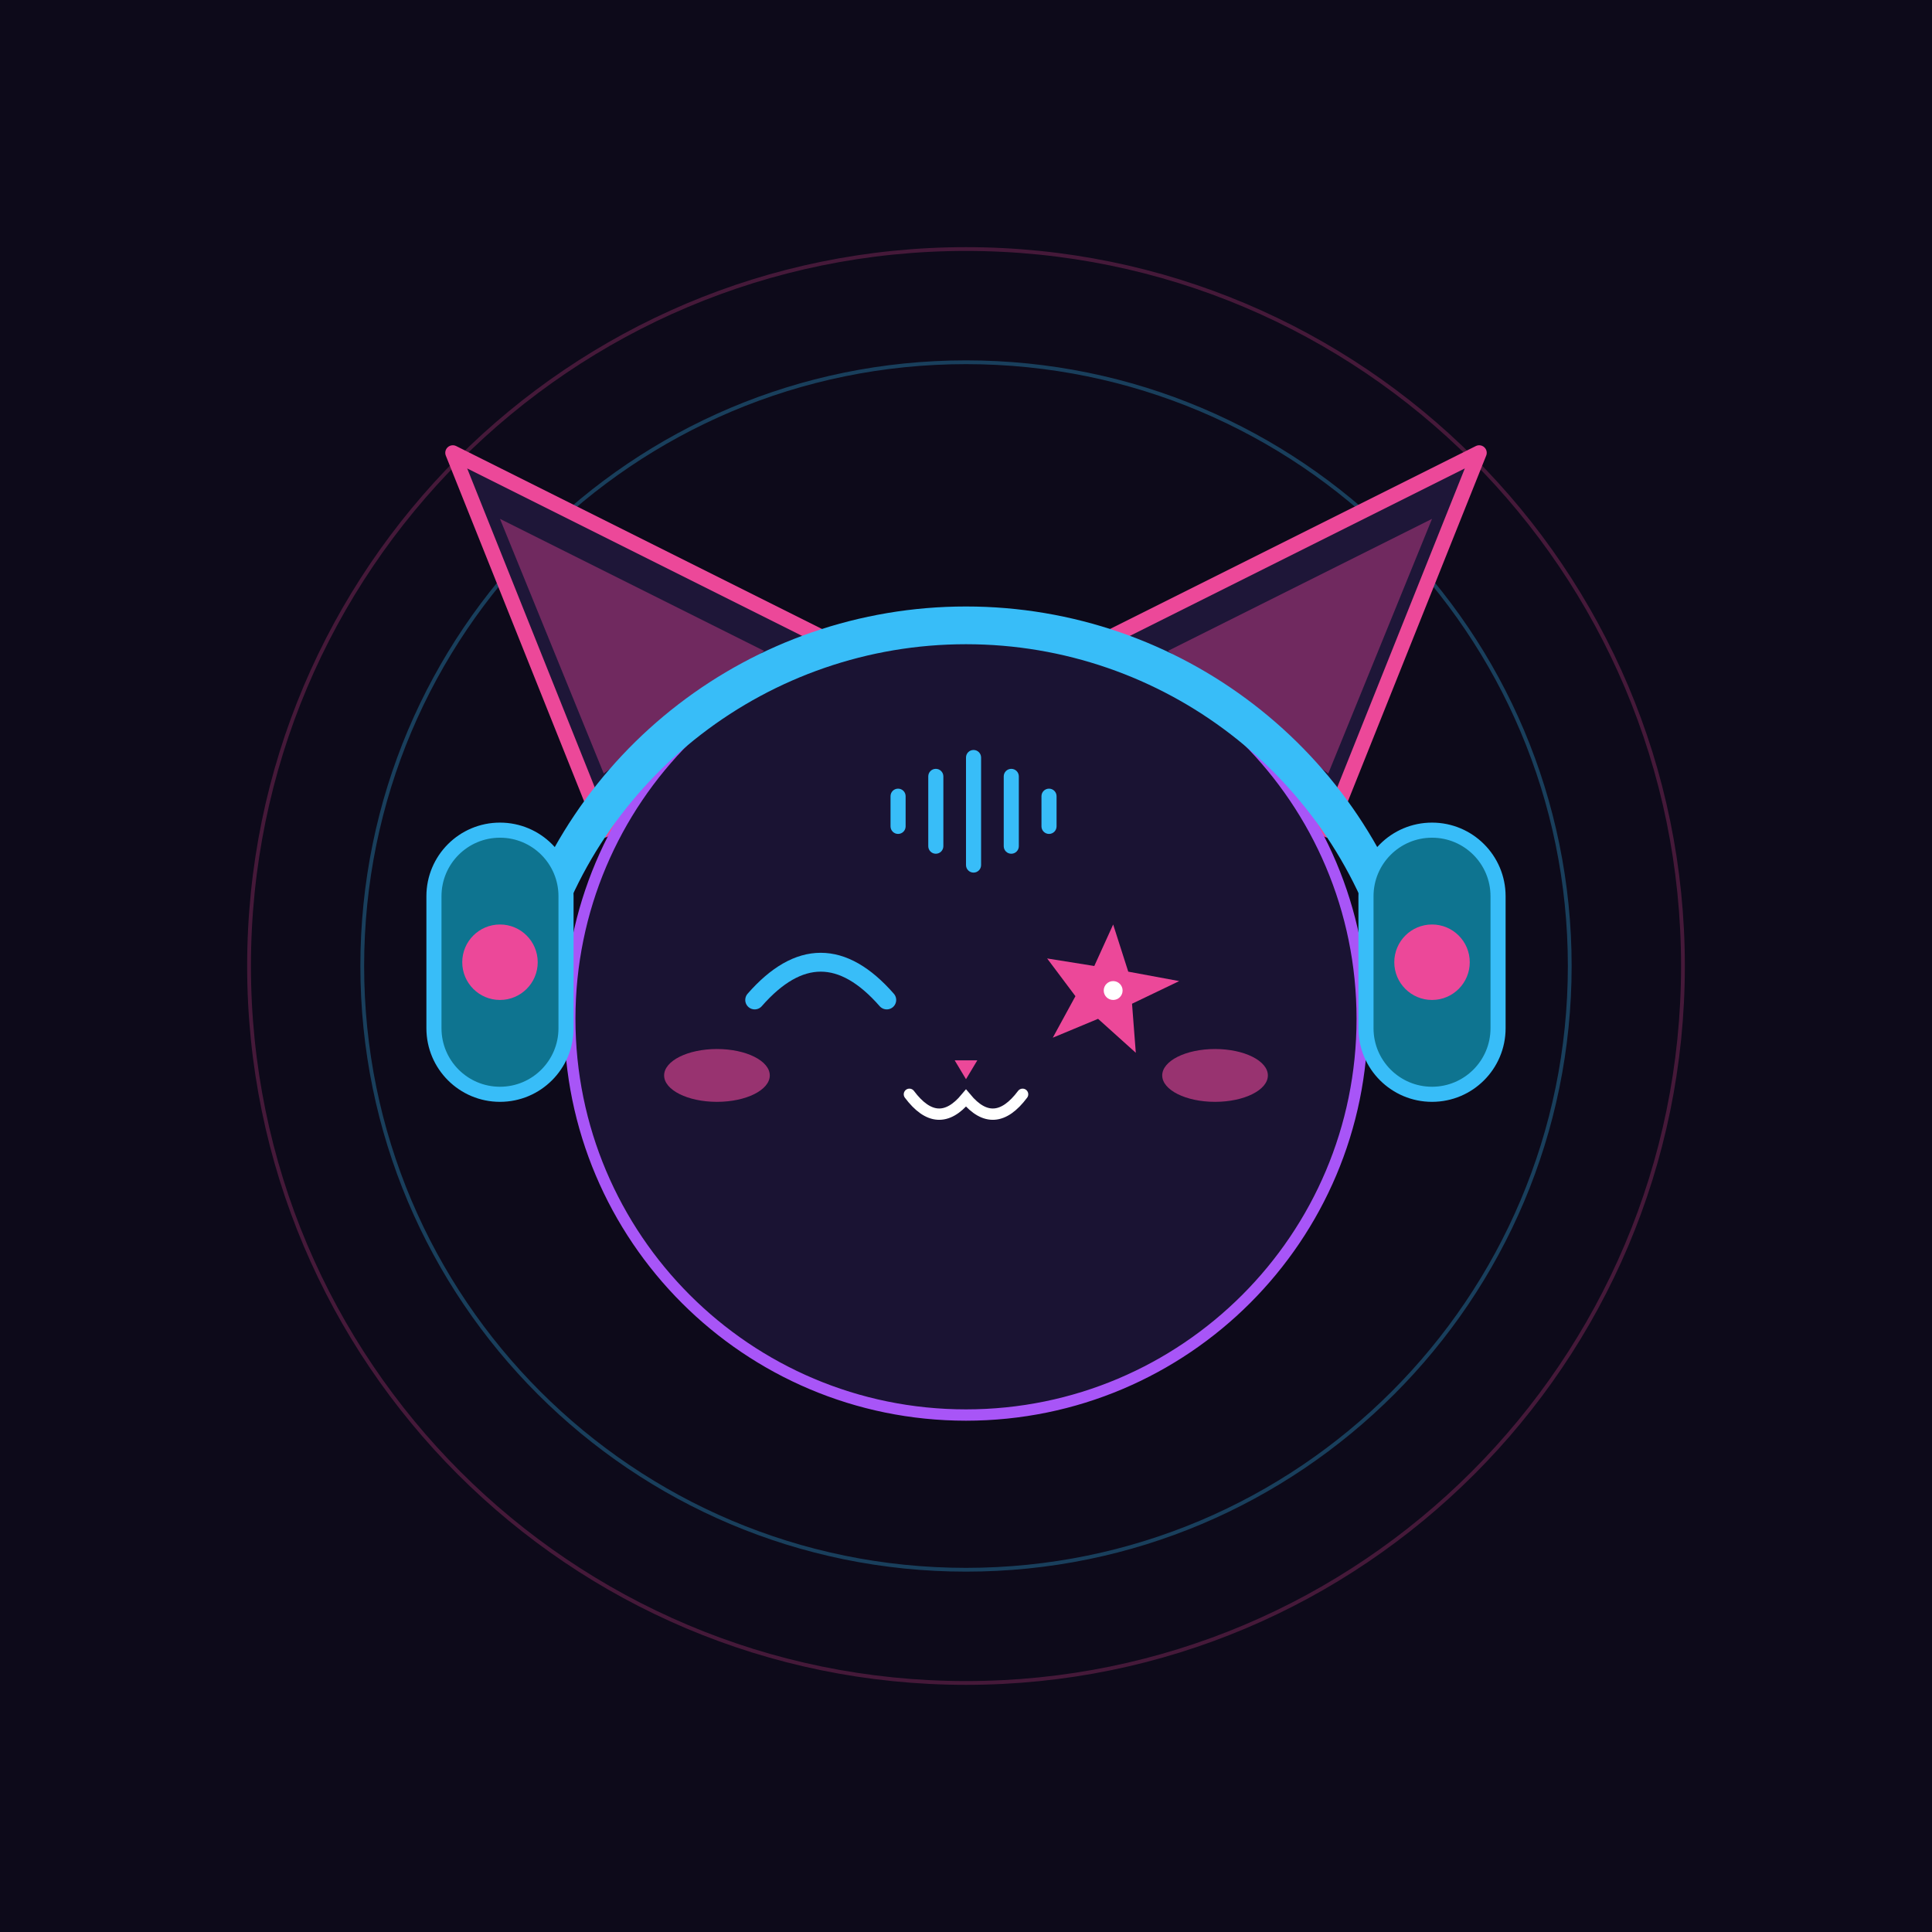
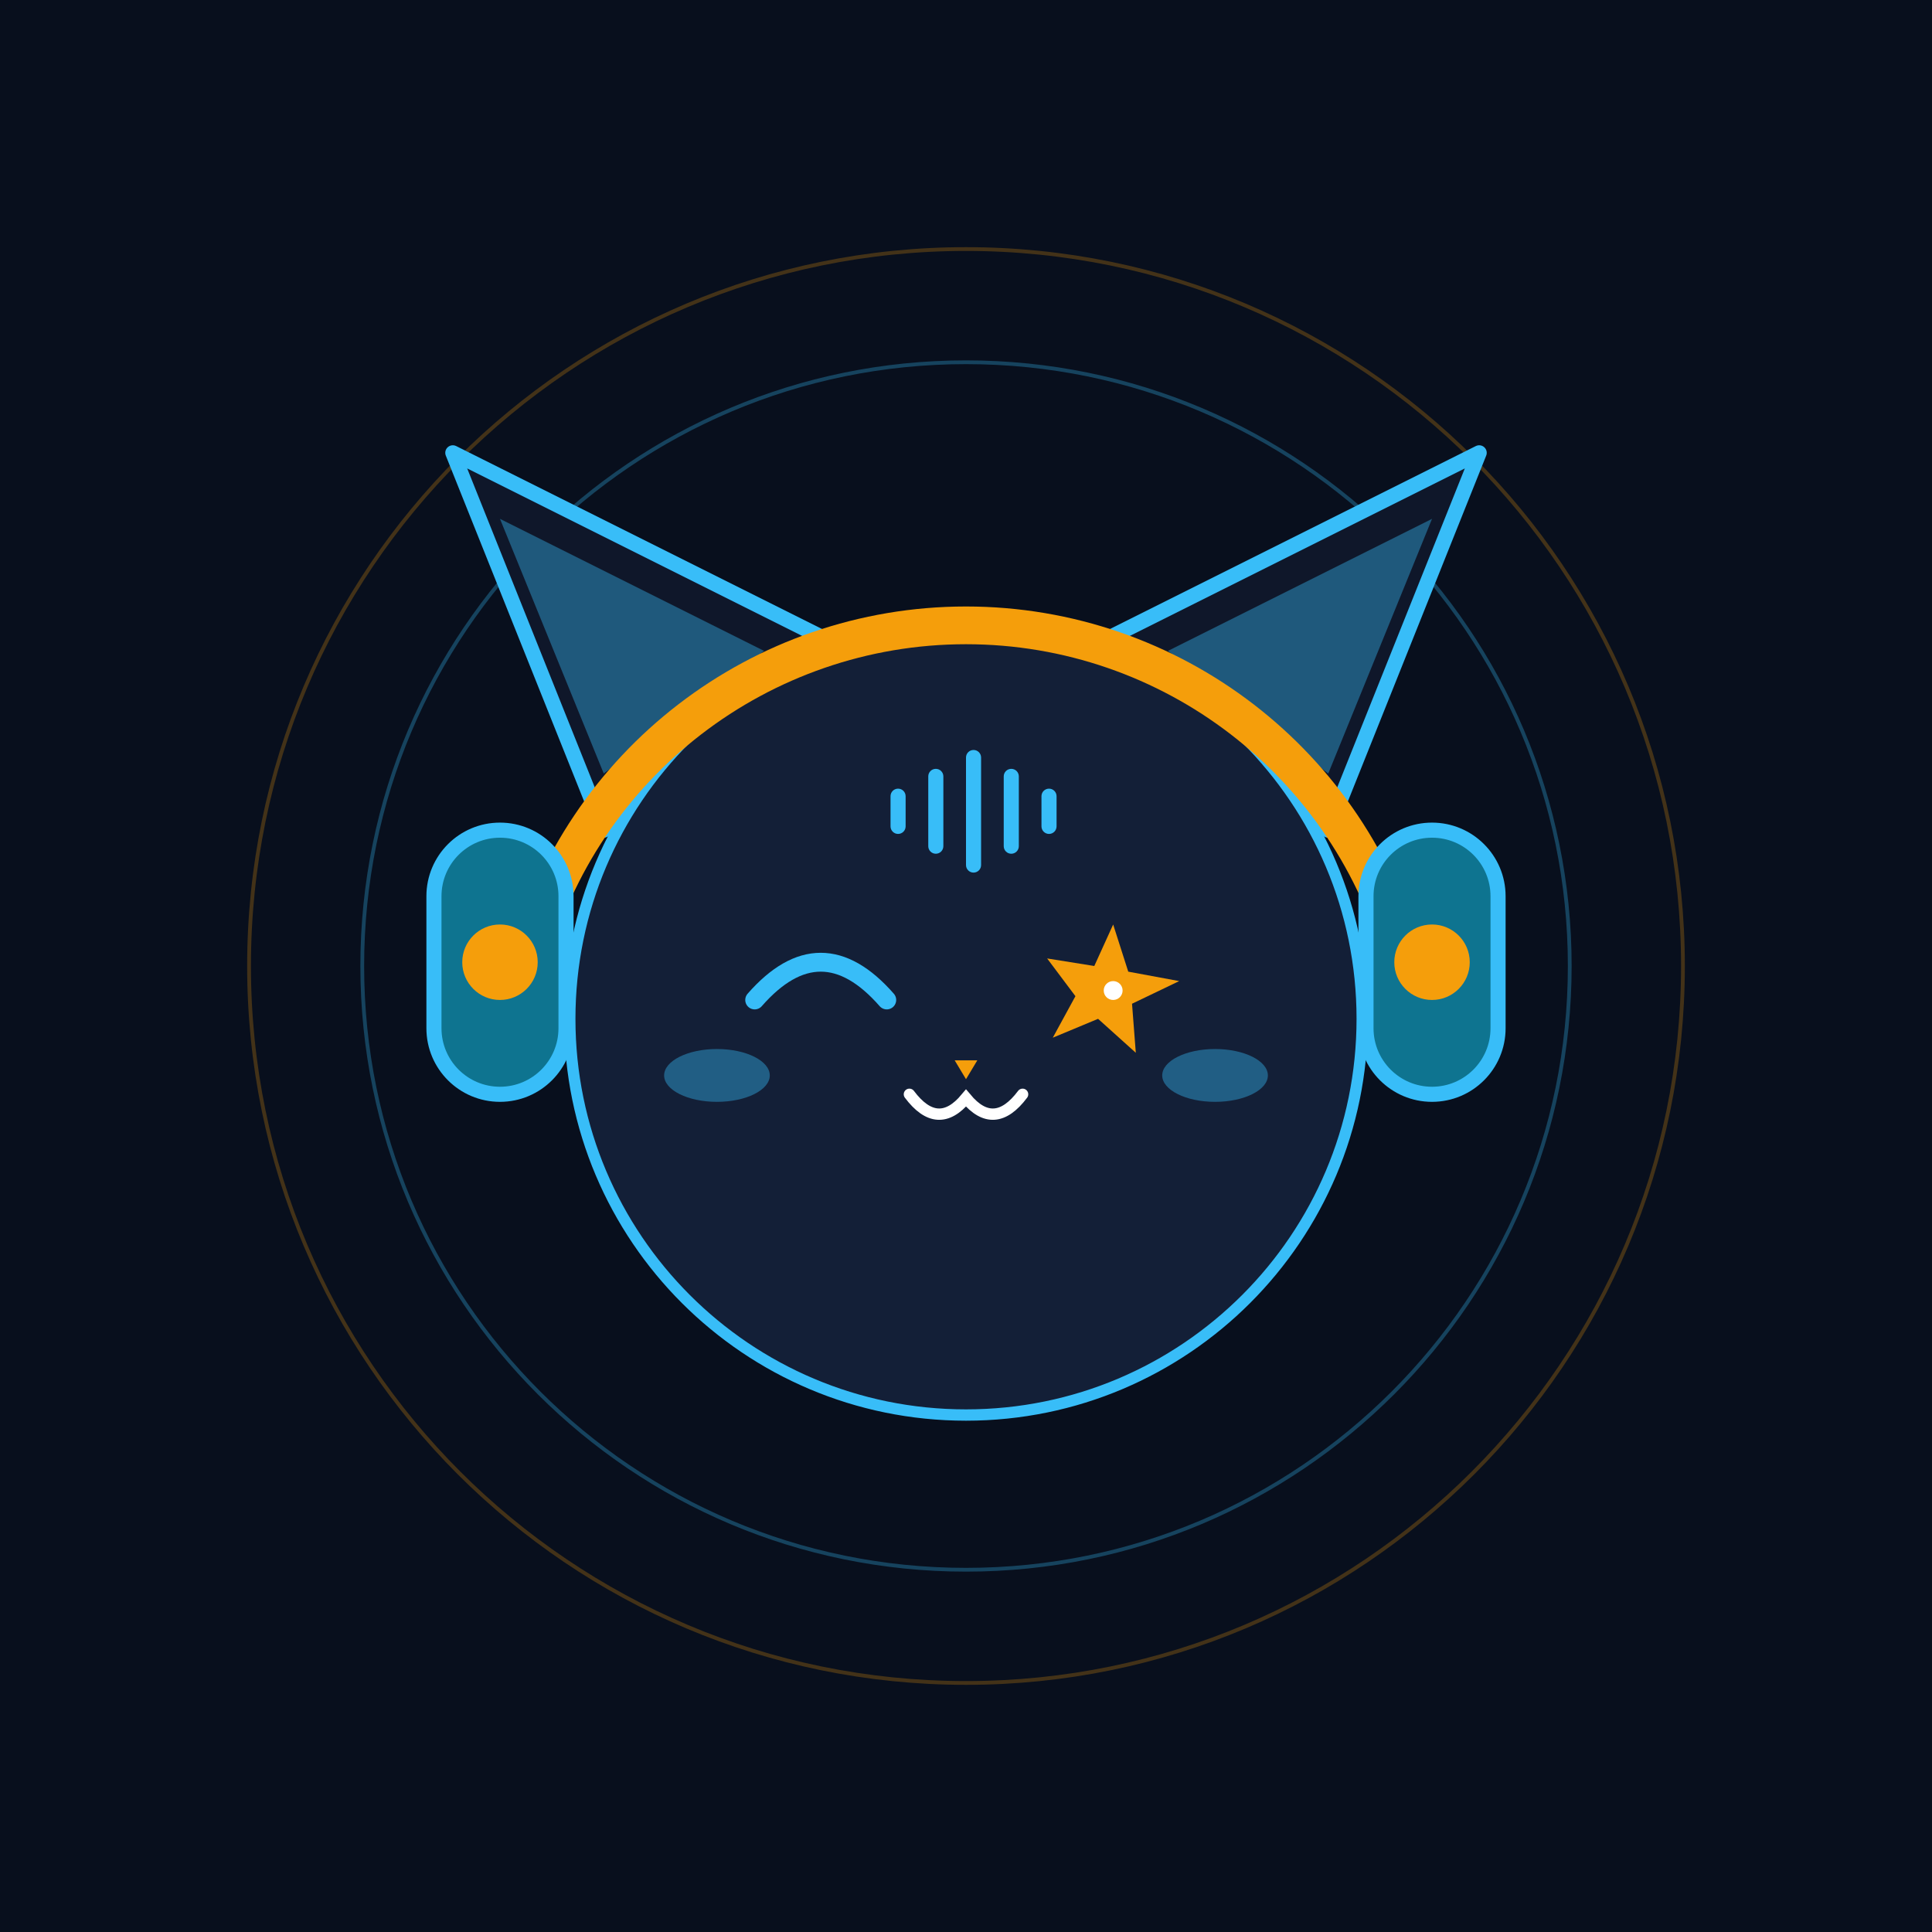
<svg xmlns="http://www.w3.org/2000/svg" viewBox="0 0 1024 1024" width="1024" height="1024">
-   <rect x="0" y="0" width="1024" height="1024" fill="#0D0A1A" />
-   <circle cx="512" cy="512" r="380" fill="none" stroke="#EC4899" stroke-width="2" stroke-opacity="0.25" />
+   <rect x="0" y="0" width="1024" height="1024" fill="#080F1D" />
+   <circle cx="512" cy="512" r="380" fill="none" stroke="#F59E0B" stroke-width="2" stroke-opacity="0.25" />
  <circle cx="512" cy="512" r="320" fill="none" stroke="#38BDF8" stroke-width="2" stroke-opacity="0.3" />
-   <polygon points="320,440 240,240 440,340" fill="#1E1638" stroke="#EC4899" stroke-width="8" stroke-linejoin="round" />
-   <polygon points="320,410 265,275 405,345" fill="#EC4899" fill-opacity="0.4" />
-   <polygon points="704,440 784,240 584,340" fill="#1E1638" stroke="#EC4899" stroke-width="8" stroke-linejoin="round" />
-   <polygon points="704,410 759,275 619,345" fill="#EC4899" fill-opacity="0.4" />
-   <circle cx="512" cy="540" r="210" fill="#1A1333" stroke="#A855F7" stroke-width="6" />
-   <path d="M 280,510 A 240,240 0 0,1 744,510" fill="none" stroke="#38BDF8" stroke-width="20" stroke-linecap="round" />
+   <polygon points="320,440 240,240 440,340" fill="#0F172A" stroke="#38BDF8" stroke-width="8" stroke-linejoin="round" />
+   <polygon points="320,410 265,275 405,345" fill="#38BDF8" fill-opacity="0.4" />
+   <polygon points="704,440 784,240 584,340" fill="#0F172A" stroke="#38BDF8" stroke-width="8" stroke-linejoin="round" />
+   <polygon points="704,410 759,275 619,345" fill="#38BDF8" fill-opacity="0.4" />
+   <circle cx="512" cy="540" r="210" fill="#131F37" stroke="#38BDF8" stroke-width="6" />
+   <path d="M 280,510 A 240,240 0 0,1 744,510" fill="none" stroke="#F59E0B" stroke-width="20" stroke-linecap="round" />
  <rect x="230" y="440" width="70" height="140" rx="35" ry="35" fill="#0E7490" stroke="#38BDF8" stroke-width="8" />
-   <circle cx="265" cy="510" r="20" fill="#EC4899" />
+   <circle cx="265" cy="510" r="20" fill="#F59E0B" />
  <rect x="724" y="440" width="70" height="140" rx="35" ry="35" fill="#0E7490" stroke="#38BDF8" stroke-width="8" />
-   <circle cx="759" cy="510" r="20" fill="#EC4899" />
+   <circle cx="759" cy="510" r="20" fill="#F59E0B" />
  <path d="M 400,530 Q 435,490 470,530" fill="none" stroke="#38BDF8" stroke-width="10" stroke-linecap="round" />
-   <polygon points="590,490 598,515 625,520 600,532 602,558 582,540 558,550 570,528 555,508 580,512" fill="#EC4899" />
+   <polygon points="590,490 598,515 625,520 600,532 602,558 582,540 558,550 570,528 555,508 580,512" fill="#F59E0B" />
  <circle cx="590" cy="525" r="5" fill="#FFFFFF" />
-   <polygon points="506,562 518,562 512,572" fill="#EC4899" />
+   <polygon points="506,562 518,562 512,572" fill="#F59E0B" />
  <path d="M 482,580 Q 497,600 512,582 Q 527,600 542,580" fill="none" stroke="#FFFFFF" stroke-width="6" stroke-linecap="round" />
-   <ellipse cx="380" cy="570" rx="28" ry="14" fill="#EC4899" fill-opacity="0.6" />
-   <ellipse cx="644" cy="570" rx="28" ry="14" fill="#EC4899" fill-opacity="0.6" />
+   <ellipse cx="380" cy="570" rx="28" ry="14" fill="#38BDF8" fill-opacity="0.4" />
+   <ellipse cx="644" cy="570" rx="28" ry="14" fill="#38BDF8" fill-opacity="0.4" />
  <rect x="472" y="418.0" width="8" height="24" rx="4" fill="#38BDF8" />
  <rect x="492" y="407.5" width="8" height="45" rx="4" fill="#38BDF8" />
  <rect x="512" y="397.5" width="8" height="65" rx="4" fill="#38BDF8" />
  <rect x="532" y="407.5" width="8" height="45" rx="4" fill="#38BDF8" />
  <rect x="552" y="418.0" width="8" height="24" rx="4" fill="#38BDF8" />
</svg>
